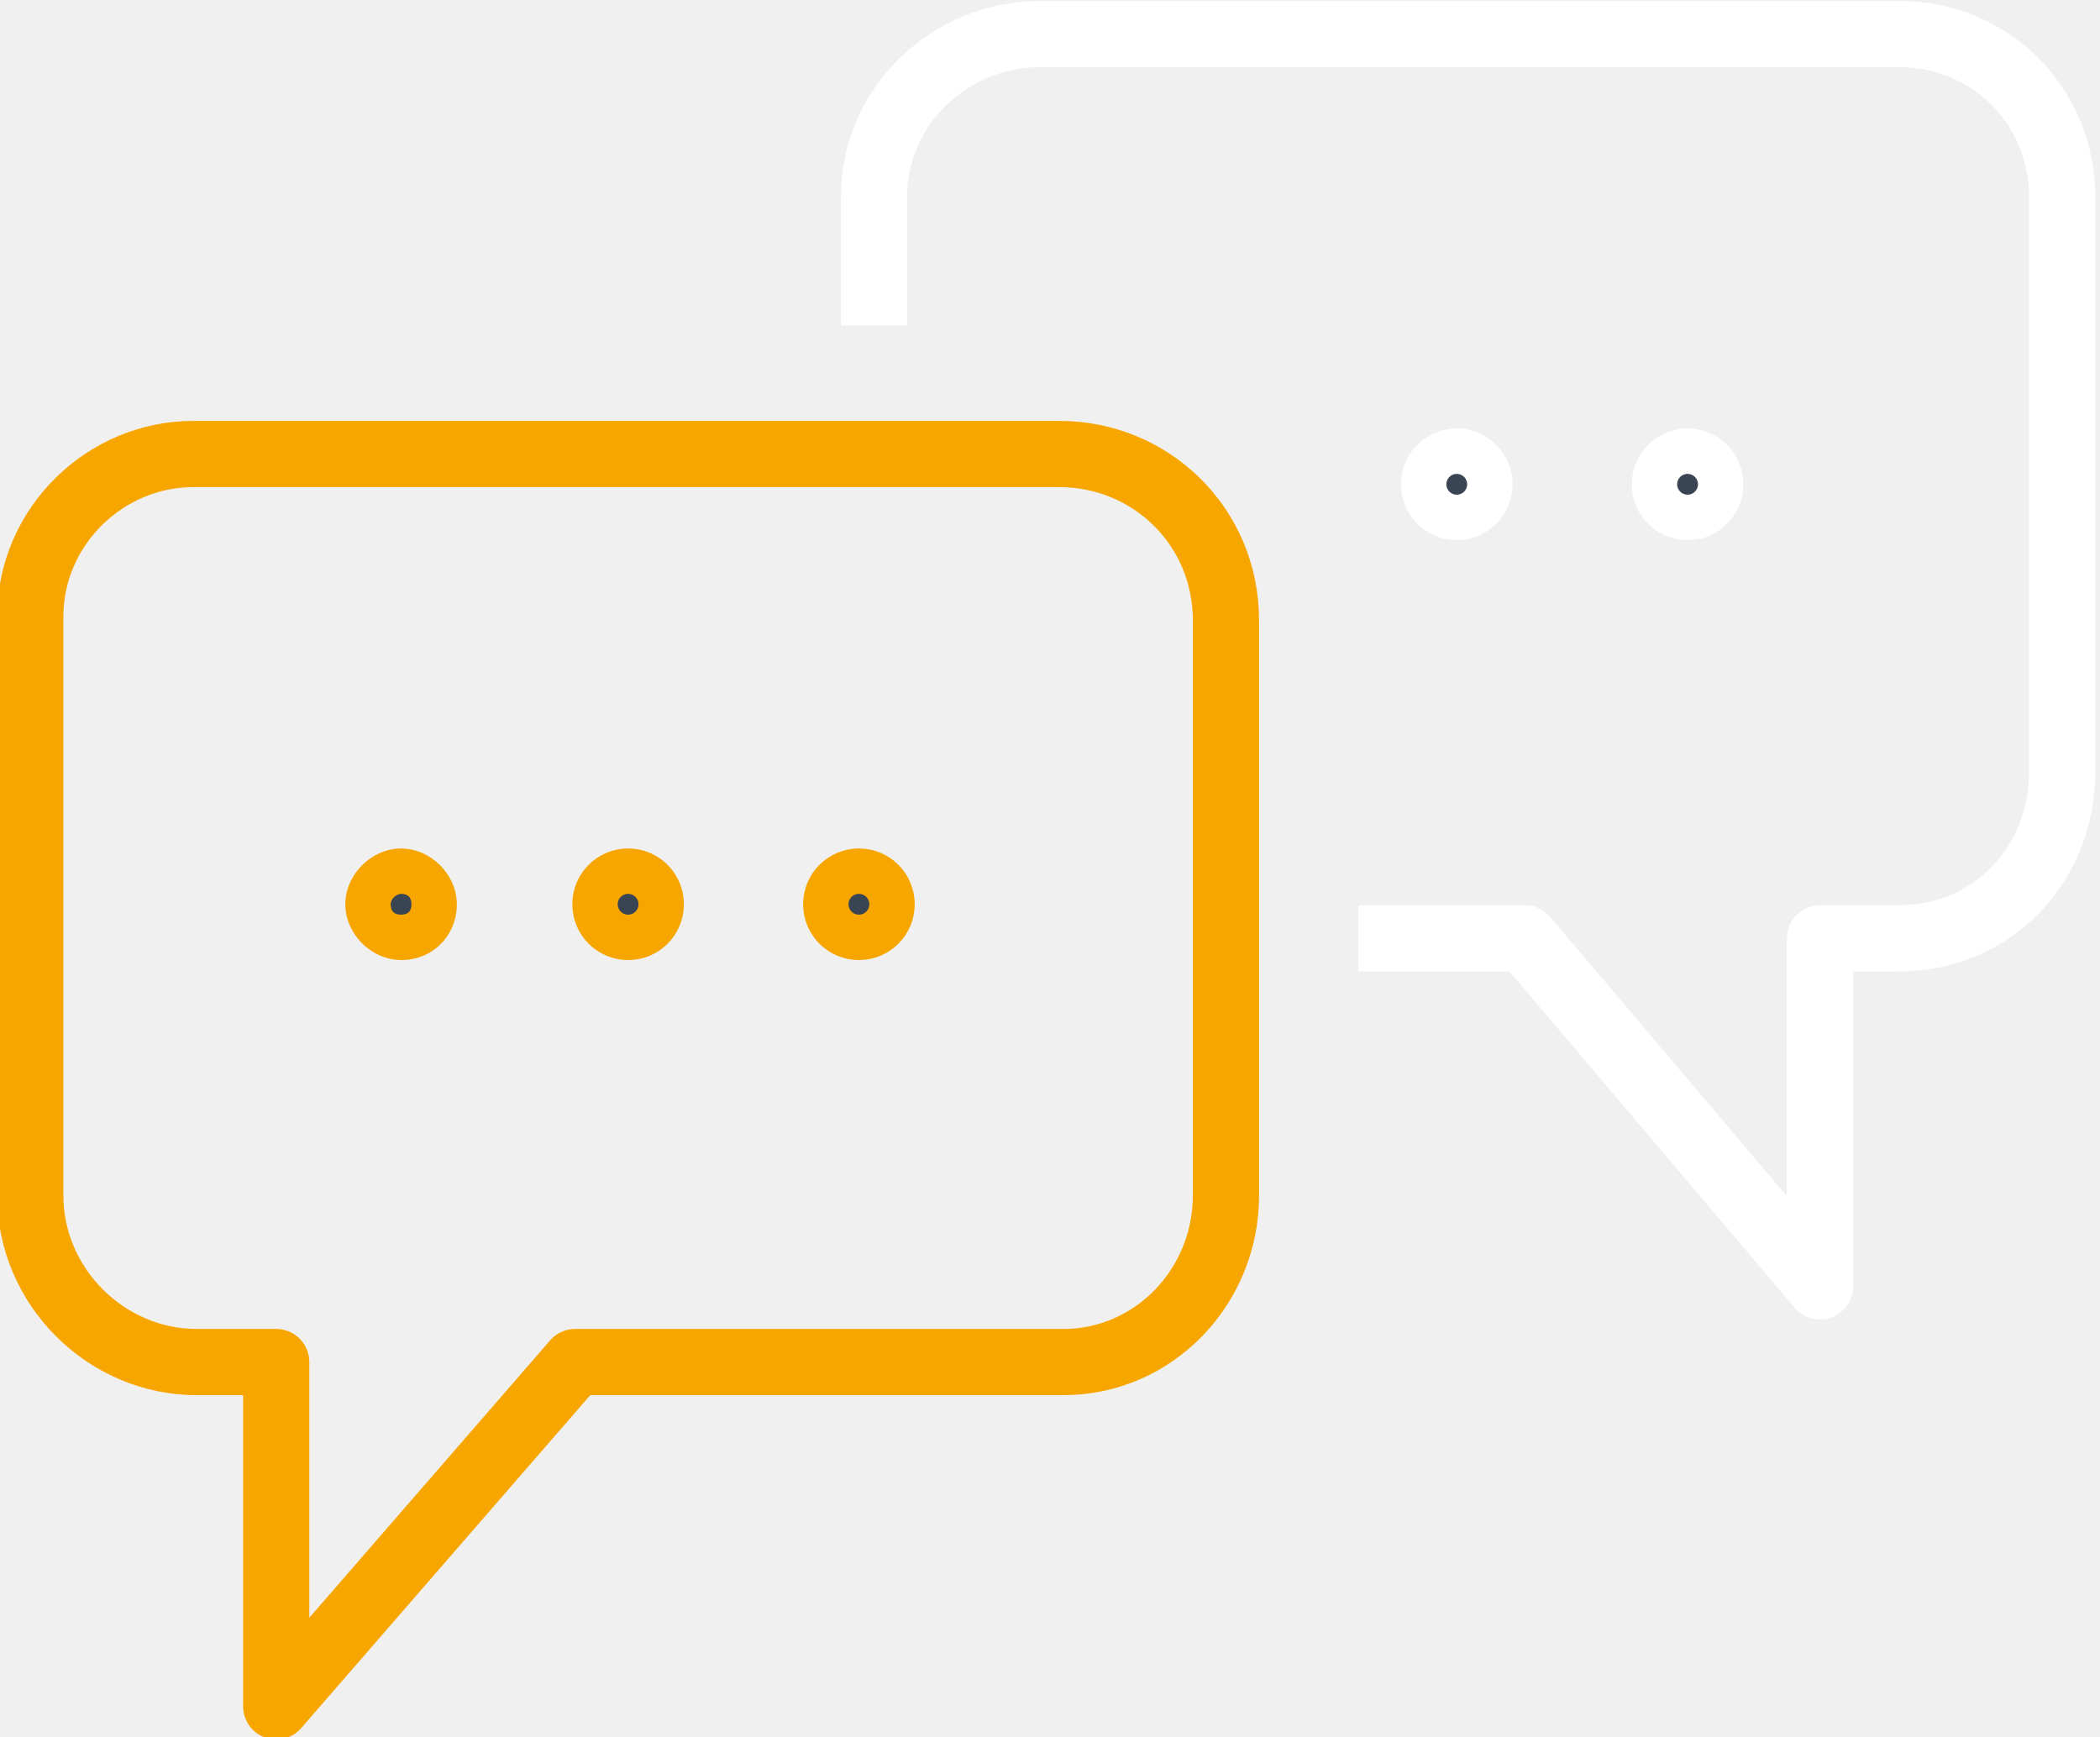
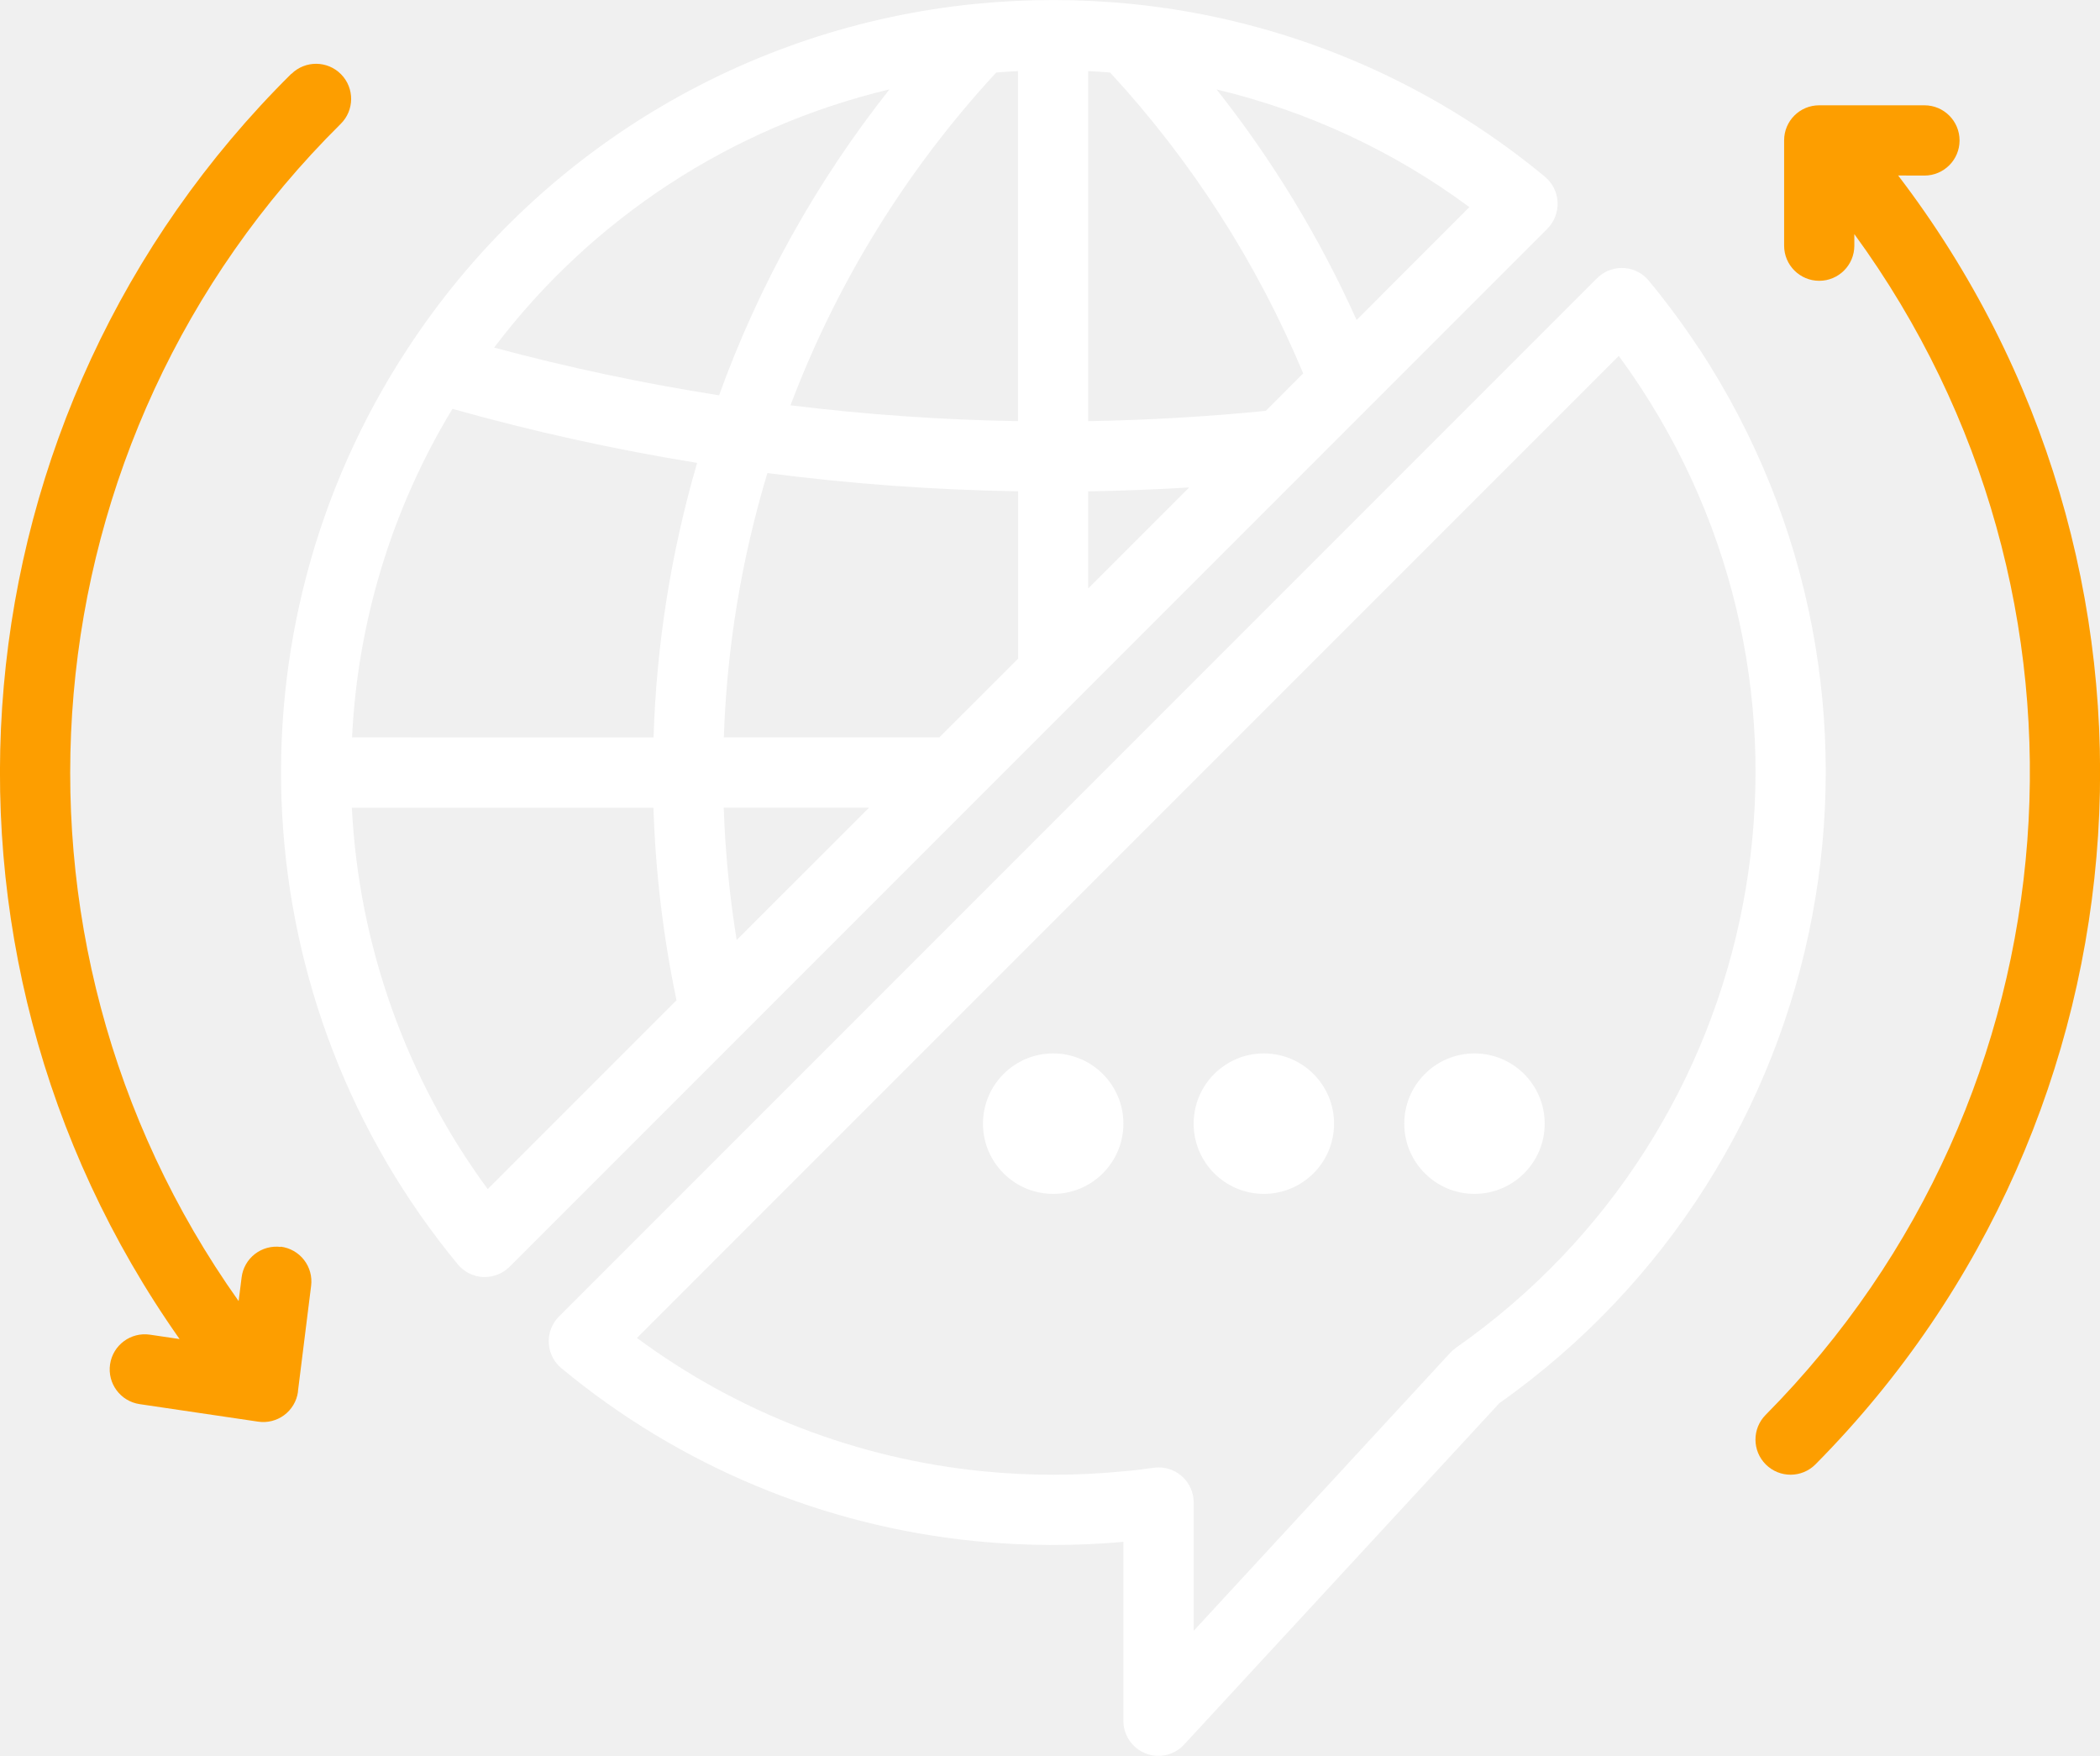
- <svg xmlns="http://www.w3.org/2000/svg" version="1.1" id="Calque_1" x="0px" y="0px" viewBox="0 0 55.5 45.9" style="enable-background:new 0 0 55.5 45.9;" xml:space="preserve">
-   <style type="text/css">
- 	.st0{fill:#3A4553;stroke:#F7A600;stroke-width:1.75;stroke-miterlimit:10;}
- 	.st1{fill:none;stroke:#FFFFFF;stroke-width:1.75;stroke-linejoin:round;}
- 	.st2{fill:none;stroke:#F7A600;stroke-width:1.75;stroke-linecap:round;stroke-linejoin:round;}
- 	.st3{fill:#3A4553;stroke:#FFFFFF;stroke-width:1.75;stroke-miterlimit:10;}
- </style>
-   <text transform="matrix(1 0 0 1 960 540)" style="font-family:'MyriadPro-Regular'; font-size:12px;">picto_keyfact_language</text>
-   <g id="Calque_2_1_">
-     <g id="Calque_1-2">
-       <path class="st0" d="M11.2,23.9c0,0.3-0.2,0.6-0.6,0.6c0,0,0,0,0,0c-0.3,0-0.6-0.3-0.6-0.6c0,0,0,0,0,0c0-0.3,0.3-0.6,0.6-0.6h0    C10.9,23.3,11.2,23.6,11.2,23.9C11.2,23.9,11.2,23.9,11.2,23.9z" />
-       <circle class="st0" cx="16.6" cy="23.9" r="0.6" />
-       <circle class="st0" cx="22.7" cy="23.9" r="0.6" />
-       <path class="st1" d="M35.9,24.8h4.4l7.8,9.2v-9.2h2.1c2.4,0,4.3-1.9,4.3-4.4V5.2c0-2.4-1.9-4.3-4.3-4.3H27.5    c-2.4,0-4.4,1.9-4.4,4.3l0,0v3.4" />
-       <path class="st2" d="M7.3,45.1V36H5.2c-2.4,0-4.4-2-4.4-4.4c0,0,0,0,0,0V16.3c0-2.4,2-4.3,4.3-4.3h22.9c2.4,0,4.4,1.9,4.4,4.4l0,0    v15.2c0,2.4-1.9,4.4-4.3,4.4c0,0,0,0,0,0H15.2L7.3,45.1z" />
-       <circle class="st3" cx="38.5" cy="12.8" r="0.6" />
-       <circle class="st3" cx="44.6" cy="12.8" r="0.6" />
-     </g>
+ <svg xmlns="http://www.w3.org/2000/svg" width="60" height="50.152" viewBox="0 0 60 50.152">
+   <g id="outline" transform="translate(-921.438 -809.789)">
+     <path id="Path_297" data-name="Path 297" d="M965.021,815.563a1,1,0,0,0-.362-.726,21.936,21.936,0,0,0-11.844-4.939c-.722-.071-1.455-.107-2.187-.108H950.6c-.734,0-1.467.037-2.187.108a21.97,21.97,0,0,0-16.24,9.838l-.008.011h0a22.074,22.074,0,0,0,1.432,26.156,1,1,0,0,0,.726.364h.047a1.008,1.008,0,0,0,.709-.294l29.655-29.655A1.006,1.006,0,0,0,965.021,815.563Zm-17.663,15.289H941.2a29.523,29.523,0,0,1,1.245-7.55,63.589,63.589,0,0,0,7.163.521v4.78Zm-16.78,0a19.935,19.935,0,0,1,2.868-9.384,63.143,63.143,0,0,0,6.991,1.543,31.482,31.482,0,0,0-1.245,7.842Zm18.4-18.991c.208-.017.417-.032.626-.042v10a61.731,61.731,0,0,1-6.5-.452A29.228,29.228,0,0,1,948.982,811.861Zm-3.63,21-3.781,3.78a29.88,29.88,0,0,1-.37-3.78Zm6.262-9.036q1.441-.024,2.886-.112l-2.886,2.886Zm5.075-2.3c-1.679.167-3.38.265-5.075.294v-10c.21.01.419.025.627.042a29.39,29.39,0,0,1,5.516,8.593Zm-10.755-9.18a31.158,31.158,0,0,0-4.866,8.736,61.147,61.147,0,0,1-6.427-1.363A19.954,19.954,0,0,1,945.934,812.342Zm-11.476,31.411a20.091,20.091,0,0,1-3.882-10.894h8.617a31.712,31.712,0,0,0,.659,5.5Zm24.825-24.826a31.283,31.283,0,0,0-4-6.586,19.89,19.89,0,0,1,7.222,3.361Z" transform="translate(0.919)" fill="#fff" />
+     <path id="Path_298" data-name="Path 298" d="M968.185,818.871a22.013,22.013,0,0,0-1.432-1.938,1,1,0,0,0-1.412-.135.922.922,0,0,0-.07.064l-29.655,29.655a1,1,0,0,0,0,1.418.921.921,0,0,0,.07.063,21.918,21.918,0,0,0,11.844,4.939,22.508,22.508,0,0,0,4.21.019v5.105a1,1,0,0,0,1.74.68l9-9.745a22.072,22.072,0,0,0,5.708-30.127Zm-6.949,28.547a1,1,0,0,0-.16.14l-7.328,7.939V851.83a1,1,0,0,0-1-1,.969.969,0,0,0-.141.01c-.3.044-.586.078-.863.1a20.331,20.331,0,0,1-4.01,0,19.914,19.914,0,0,1-9.892-3.808l28.051-28.051q.324.439.621.891A20.067,20.067,0,0,1,961.235,847.417Z" transform="translate(1.795 0.876)" fill="#fff" />
+     <circle id="Ellipse_38" data-name="Ellipse 38" cx="2.006" cy="2.006" r="2.006" transform="translate(949.523 839.88)" fill="#fff" />
+     <circle id="Ellipse_39" data-name="Ellipse 39" cx="2.006" cy="2.006" r="2.006" transform="translate(955.542 839.88)" fill="#fff" />
+     <circle id="Ellipse_40" data-name="Ellipse 40" cx="2.006" cy="2.006" r="2.006" transform="translate(961.56 839.88)" fill="#fff" />
+     <path id="Path_299" data-name="Path 299" d="M929.461,845.2a1,1,0,0,0-1.12.871l-.085.676a26.083,26.083,0,0,1,2.915-33.626,1,1,0,1,0-1.406-1.43l-.006,0a28.088,28.088,0,0,0-3.19,36.14l-.847-.125a1,1,0,1,0-.294,1.984l3.384.5a1,1,0,0,0,1.139-.846l0-.023.376-3.01a1,1,0,0,0-.871-1.119Z" transform="translate(0 0.208)" fill="#fd9e00" />
+     <path id="Path_300" data-name="Path 300" d="M970.681,814.46a1,1,0,0,0,0-2.007h-3.009a1,1,0,0,0-1,1v3.01a1,1,0,0,0,2.006,0v-.331a26.08,26.08,0,0,1-2.534,33.729,1,1,0,0,0,1.425,1.412,28.084,28.084,0,0,0,2.361-36.815Z" transform="translate(5.741 0.344)" fill="#fd9e00" />
  </g>
</svg>
